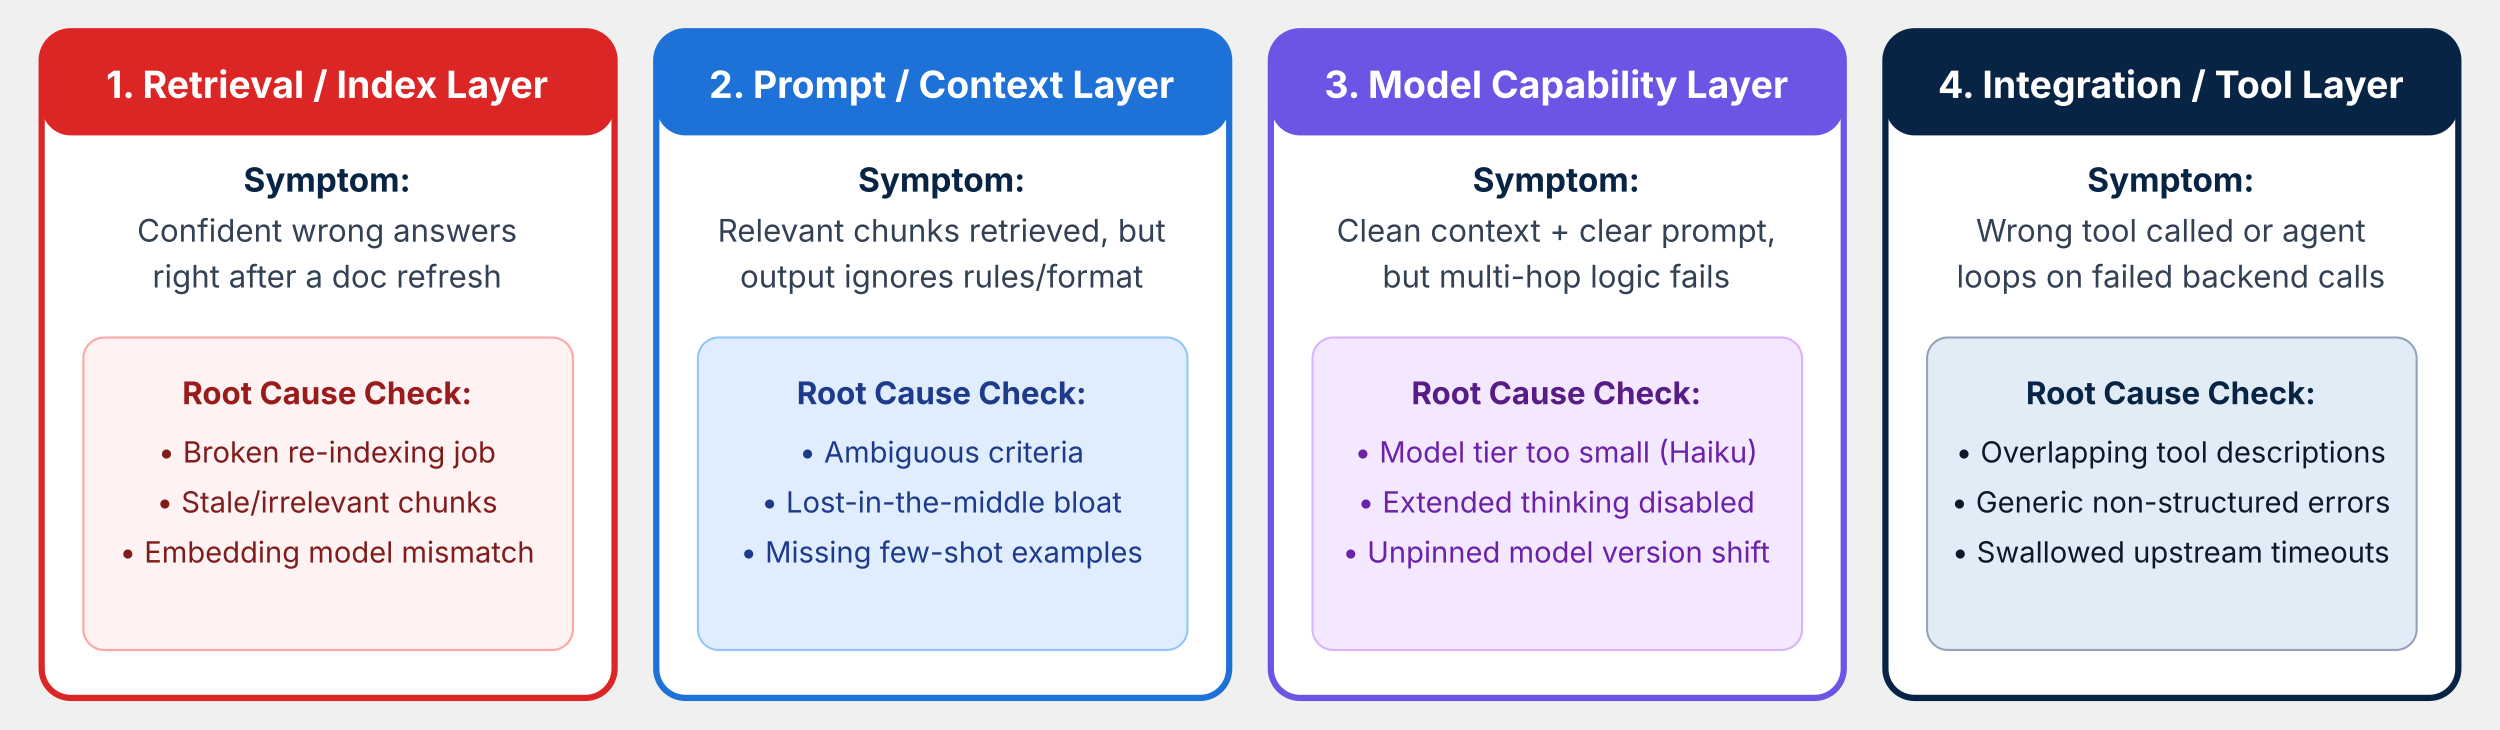
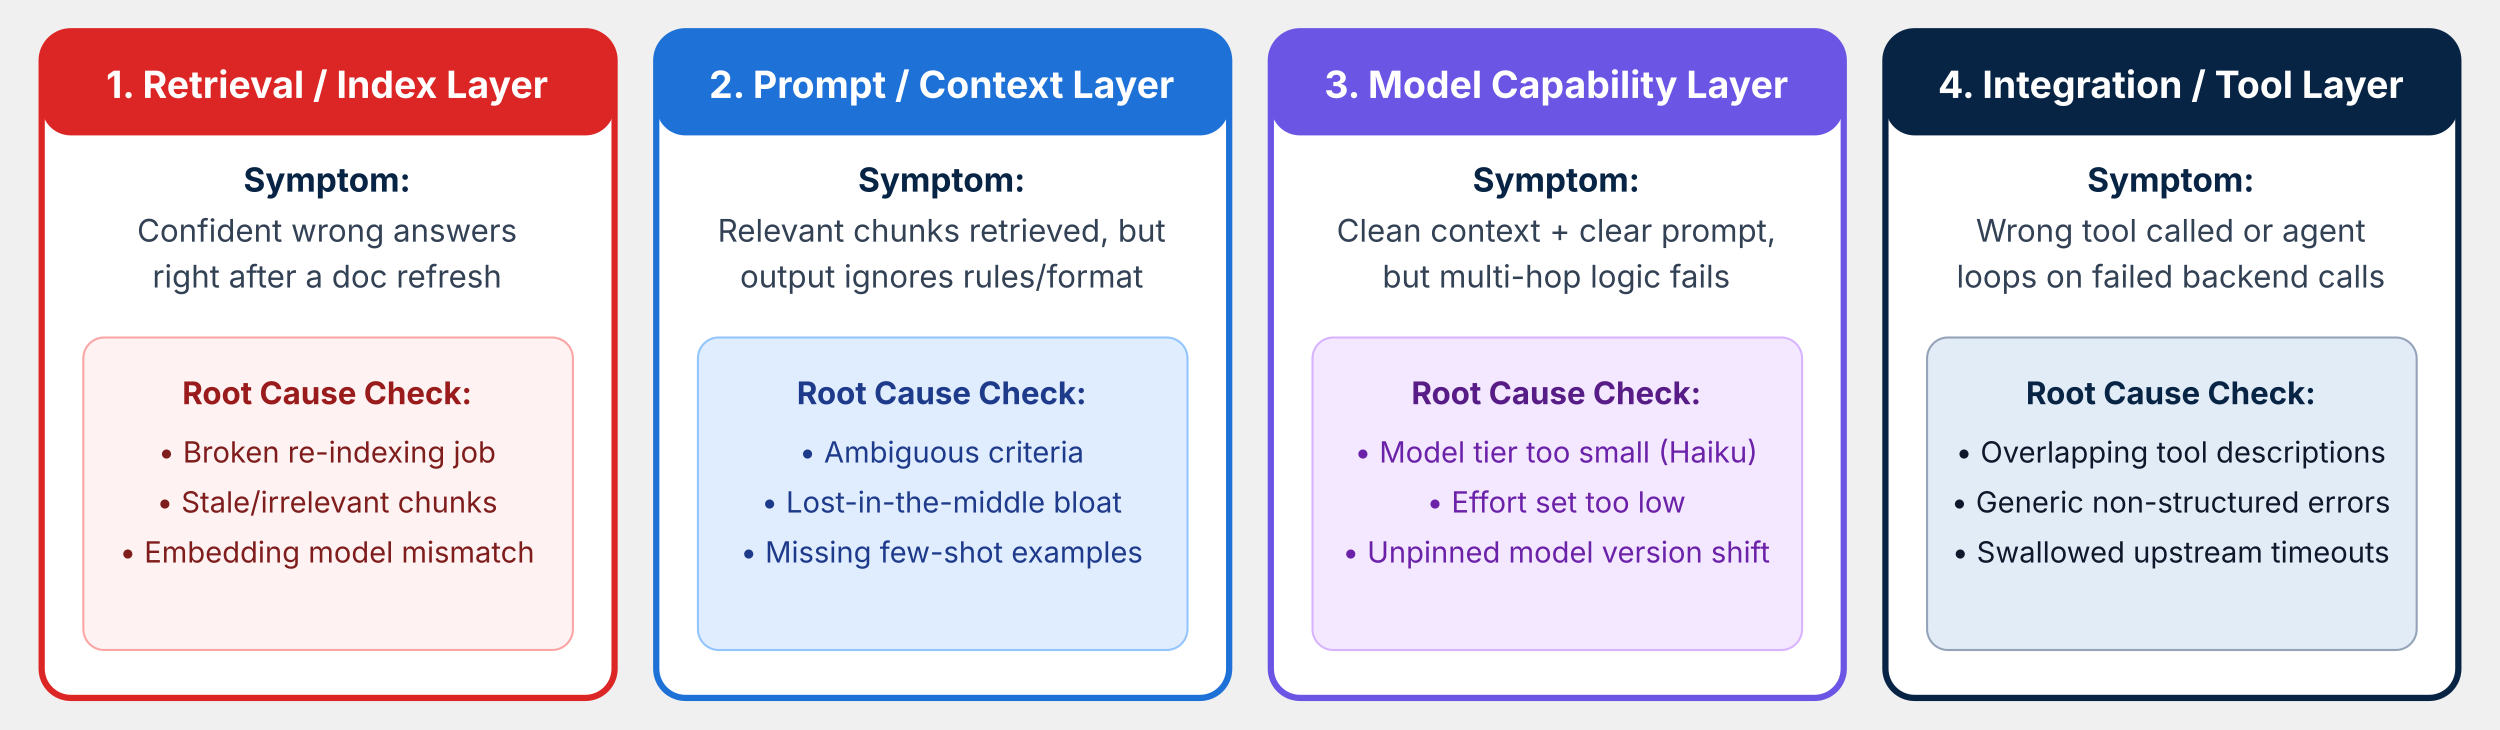
<svg xmlns="http://www.w3.org/2000/svg" viewBox="0 0 1200 350" width="1200" height="350" role="img" aria-label="Diagnostic Root-Cause Isolation Across AI System Layers">
  <rect x="20" y="15" width="275" height="320" rx="14" fill="#ffffff" stroke="#dc2626" stroke-width="3" />
  <rect x="20" y="15" width="275" height="50" rx="14" fill="#dc2626" />
  <text x="157" y="47" text-anchor="middle" fill="#ffffff" font-family="Inter, system-ui, sans-serif" font-size="18" font-weight="700">1. Retrieval / Index Layer</text>
  <text x="157" y="92" text-anchor="middle" fill="#082445" font-family="Inter, system-ui, sans-serif" font-size="16" font-weight="700">Symptom:</text>
  <text x="157" y="116" text-anchor="middle" fill="#334155" font-family="Inter, system-ui, sans-serif" font-size="15">Confident wrong answers</text>
  <text x="157" y="138" text-anchor="middle" fill="#334155" font-family="Inter, system-ui, sans-serif" font-size="15">right after a doc refresh</text>
  <rect x="40" y="162" width="235" height="150" rx="10" fill="#fef2f2" stroke="#fca5a5" />
  <text x="157" y="194" text-anchor="middle" fill="#991b1b" font-family="Inter, system-ui, sans-serif" font-size="15" font-weight="700">Root Cause Check:</text>
  <text x="157" y="222" text-anchor="middle" fill="#7f1d1d" font-family="Inter, system-ui, sans-serif" font-size="14">• Broken re-indexing job</text>
  <text x="157" y="246" text-anchor="middle" fill="#7f1d1d" font-family="Inter, system-ui, sans-serif" font-size="14">• Stale/irrelevant chunks</text>
  <text x="157" y="270" text-anchor="middle" fill="#7f1d1d" font-family="Inter, system-ui, sans-serif" font-size="14">• Embedding model mismatch</text>
  <rect x="315" y="15" width="275" height="320" rx="14" fill="#ffffff" stroke="#1e71d6" stroke-width="3" />
  <rect x="315" y="15" width="275" height="50" rx="14" fill="#1e71d6" />
  <text x="452" y="47" text-anchor="middle" fill="#ffffff" font-family="Inter, system-ui, sans-serif" font-size="18" font-weight="700">2. Prompt / Context Layer</text>
  <text x="452" y="92" text-anchor="middle" fill="#082445" font-family="Inter, system-ui, sans-serif" font-size="16" font-weight="700">Symptom:</text>
  <text x="452" y="116" text-anchor="middle" fill="#334155" font-family="Inter, system-ui, sans-serif" font-size="15">Relevant chunks retrieved, but</text>
  <text x="452" y="138" text-anchor="middle" fill="#334155" font-family="Inter, system-ui, sans-serif" font-size="15">output ignores rules/format</text>
  <rect x="335" y="162" width="235" height="150" rx="10" fill="#e0edff" stroke="#93c5fd" />
  <text x="452" y="194" text-anchor="middle" fill="#1e3a8a" font-family="Inter, system-ui, sans-serif" font-size="15" font-weight="700">Root Cause Check:</text>
  <text x="452" y="222" text-anchor="middle" fill="#1e3a8a" font-family="Inter, system-ui, sans-serif" font-size="14">• Ambiguous criteria</text>
  <text x="452" y="246" text-anchor="middle" fill="#1e3a8a" font-family="Inter, system-ui, sans-serif" font-size="14">• Lost-in-the-middle bloat</text>
  <text x="452" y="270" text-anchor="middle" fill="#1e3a8a" font-family="Inter, system-ui, sans-serif" font-size="14">• Missing few-shot examples</text>
  <rect x="610" y="15" width="275" height="320" rx="14" fill="#ffffff" stroke="#6a55e4" stroke-width="3" />
  <rect x="610" y="15" width="275" height="50" rx="14" fill="#6a55e4" />
  <text x="747" y="47" text-anchor="middle" fill="#ffffff" font-family="Inter, system-ui, sans-serif" font-size="18" font-weight="700">3. Model Capability Layer</text>
  <text x="747" y="92" text-anchor="middle" fill="#082445" font-family="Inter, system-ui, sans-serif" font-size="16" font-weight="700">Symptom:</text>
  <text x="747" y="116" text-anchor="middle" fill="#334155" font-family="Inter, system-ui, sans-serif" font-size="15">Clean context + clear prompt,</text>
  <text x="747" y="138" text-anchor="middle" fill="#334155" font-family="Inter, system-ui, sans-serif" font-size="15">but multi-hop logic fails</text>
  <rect x="630" y="162" width="235" height="150" rx="10" fill="#f3e8ff" stroke="#d8b4fe" />
  <text x="747" y="194" text-anchor="middle" fill="#581c87" font-family="Inter, system-ui, sans-serif" font-size="15" font-weight="700">Root Cause Check:</text>
  <text x="747" y="222" text-anchor="middle" fill="#6b21a8" font-family="Inter, system-ui, sans-serif" font-size="14">• Model tier too small (Haiku)</text>
-   <text x="747" y="246" text-anchor="middle" fill="#6b21a8" font-family="Inter, system-ui, sans-serif" font-size="14">• Extended thinking disabled</text>
+   <text x="747" y="246" text-anchor="middle" fill="#6b21a8" font-family="Inter, system-ui, sans-serif" font-size="14">• Effort set too low</text>
  <text x="747" y="270" text-anchor="middle" fill="#6b21a8" font-family="Inter, system-ui, sans-serif" font-size="14">• Unpinned model version shift</text>
  <rect x="905" y="15" width="275" height="320" rx="14" fill="#ffffff" stroke="#082445" stroke-width="3" />
  <rect x="905" y="15" width="275" height="50" rx="14" fill="#082445" />
  <text x="1042" y="47" text-anchor="middle" fill="#ffffff" font-family="Inter, system-ui, sans-serif" font-size="18" font-weight="700">4. Integration / Tool Layer</text>
  <text x="1042" y="92" text-anchor="middle" fill="#082445" font-family="Inter, system-ui, sans-serif" font-size="16" font-weight="700">Symptom:</text>
  <text x="1042" y="116" text-anchor="middle" fill="#334155" font-family="Inter, system-ui, sans-serif" font-size="15">Wrong tool called or agent</text>
  <text x="1042" y="138" text-anchor="middle" fill="#334155" font-family="Inter, system-ui, sans-serif" font-size="15">loops on failed backend calls</text>
  <rect x="925" y="162" width="235" height="150" rx="10" fill="#e2ecf7" stroke="#94a3b8" />
  <text x="1042" y="194" text-anchor="middle" fill="#082445" font-family="Inter, system-ui, sans-serif" font-size="15" font-weight="700">Root Cause Check:</text>
  <text x="1042" y="222" text-anchor="middle" fill="#0f172a" font-family="Inter, system-ui, sans-serif" font-size="14">• Overlapping tool descriptions</text>
  <text x="1042" y="246" text-anchor="middle" fill="#0f172a" font-family="Inter, system-ui, sans-serif" font-size="14">• Generic non-structured errors</text>
  <text x="1042" y="270" text-anchor="middle" fill="#0f172a" font-family="Inter, system-ui, sans-serif" font-size="14">• Swallowed upstream timeouts</text>
</svg>
